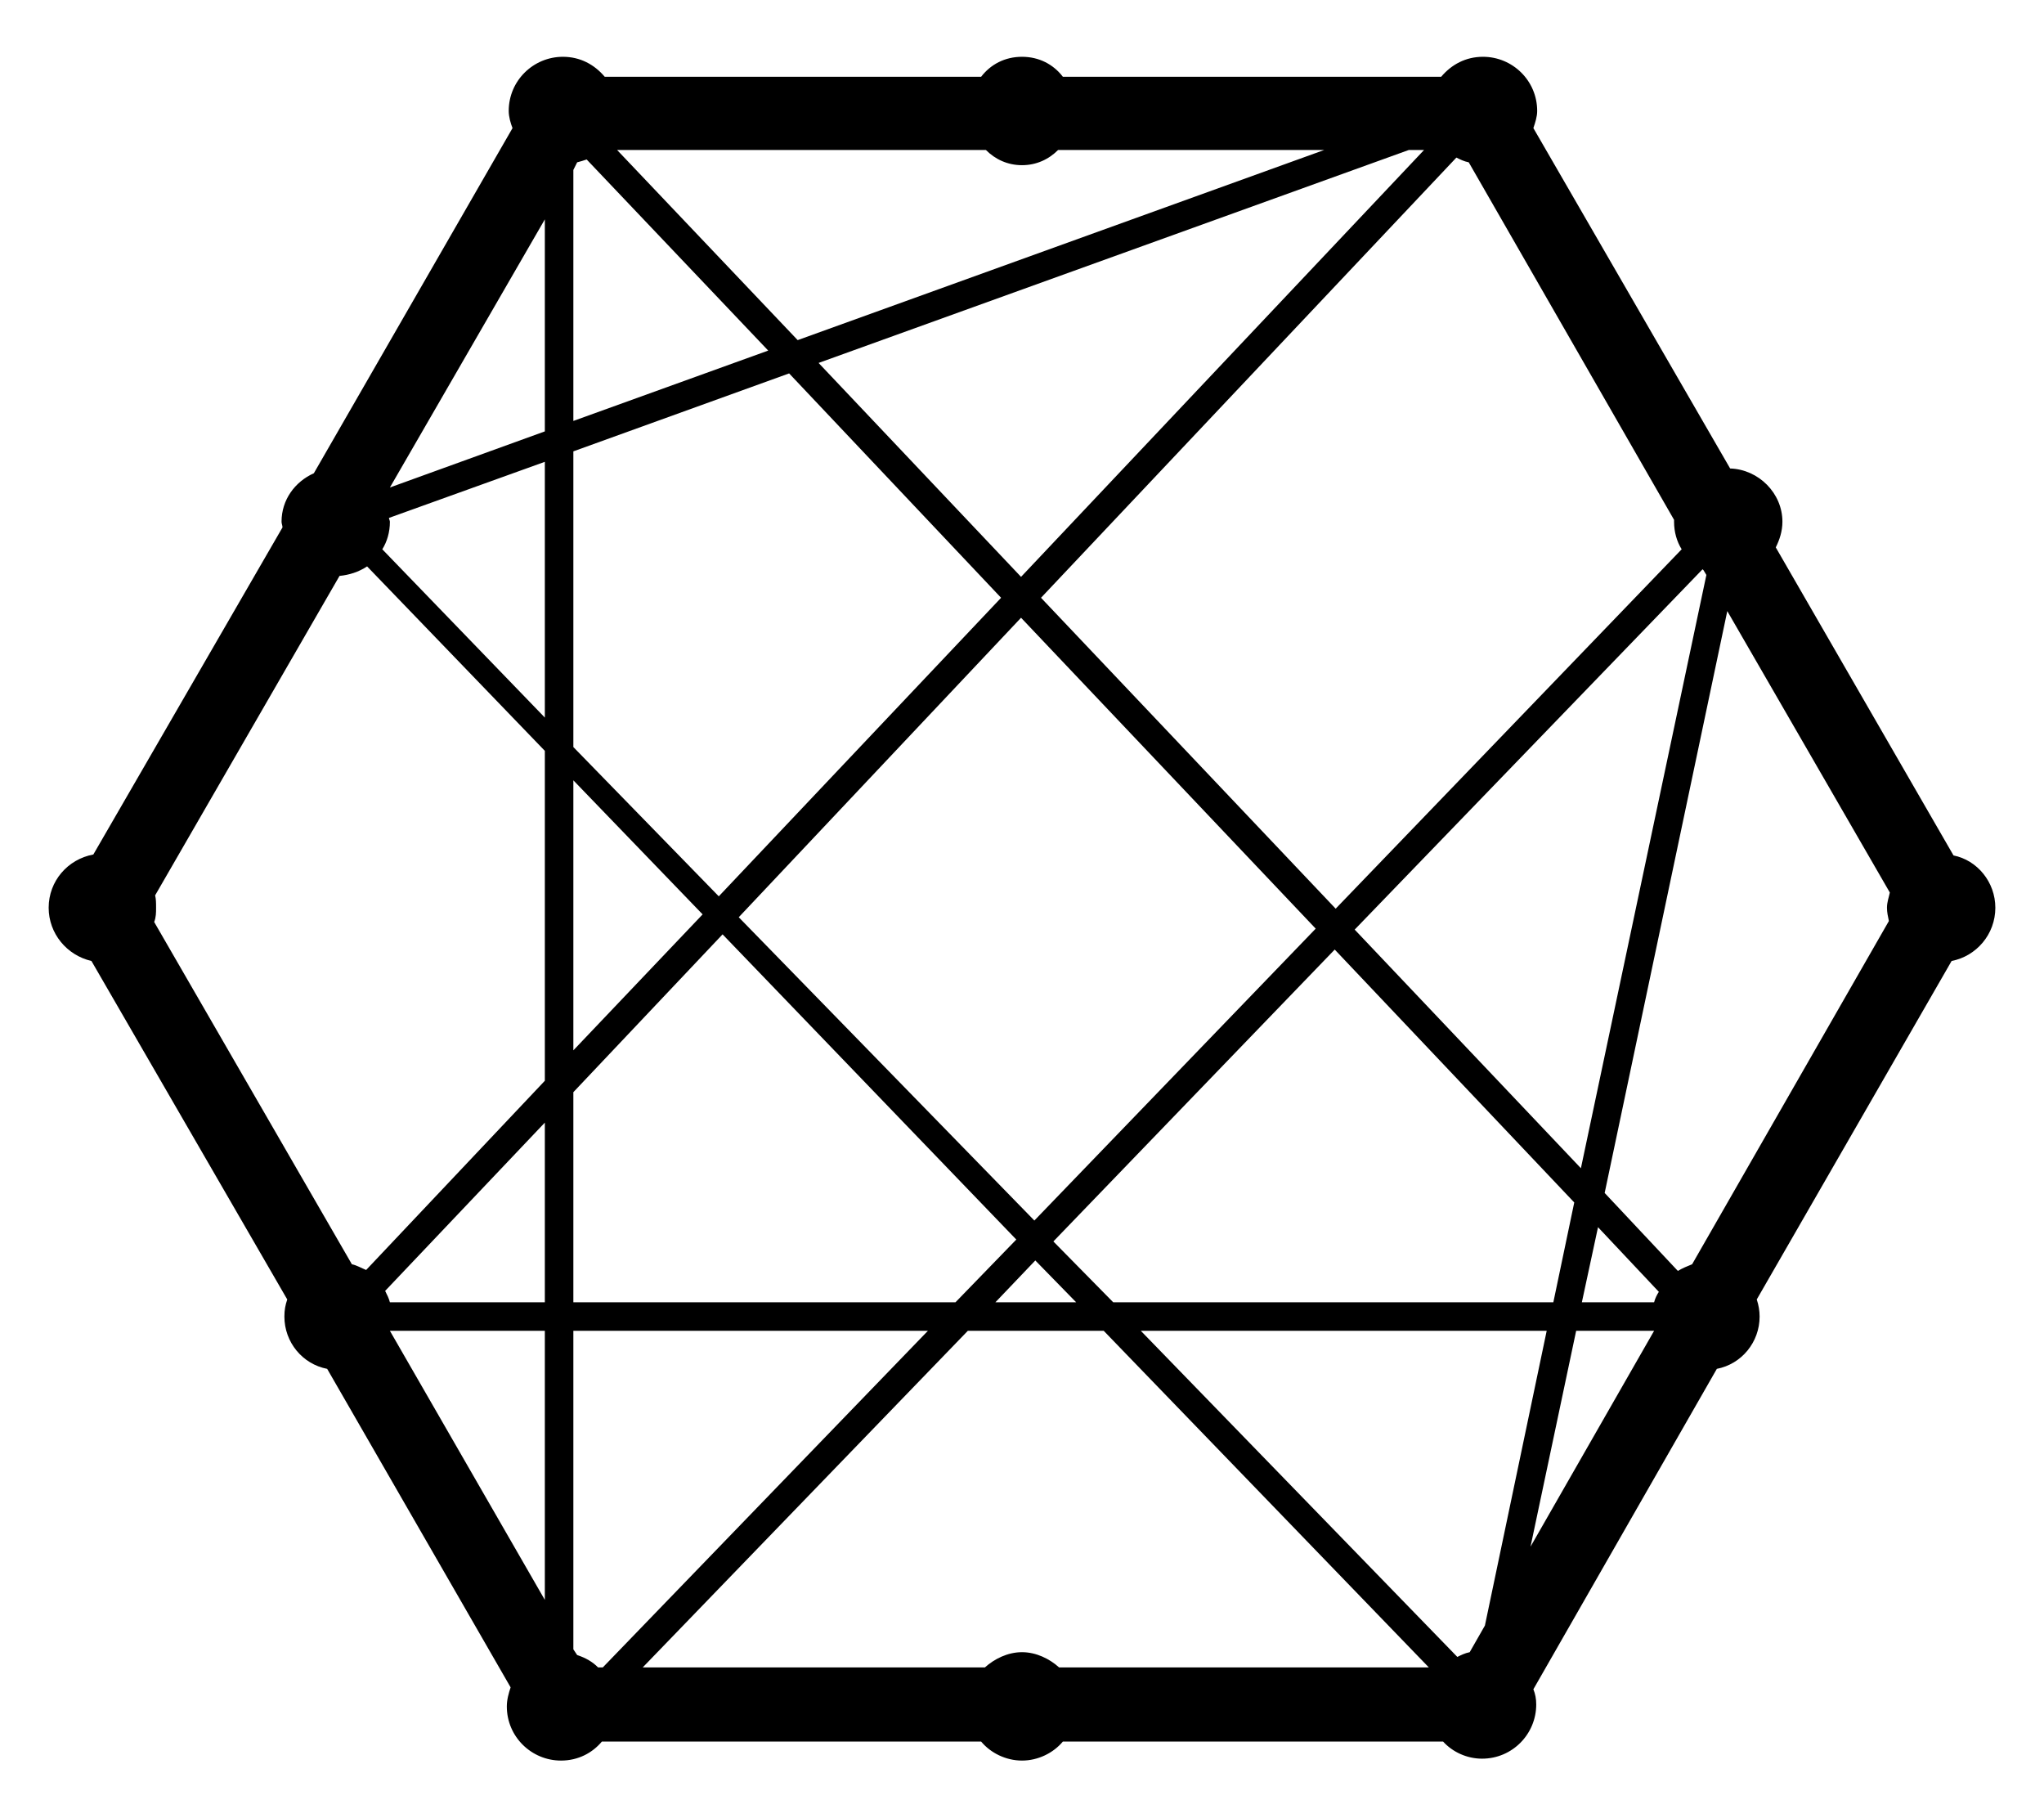
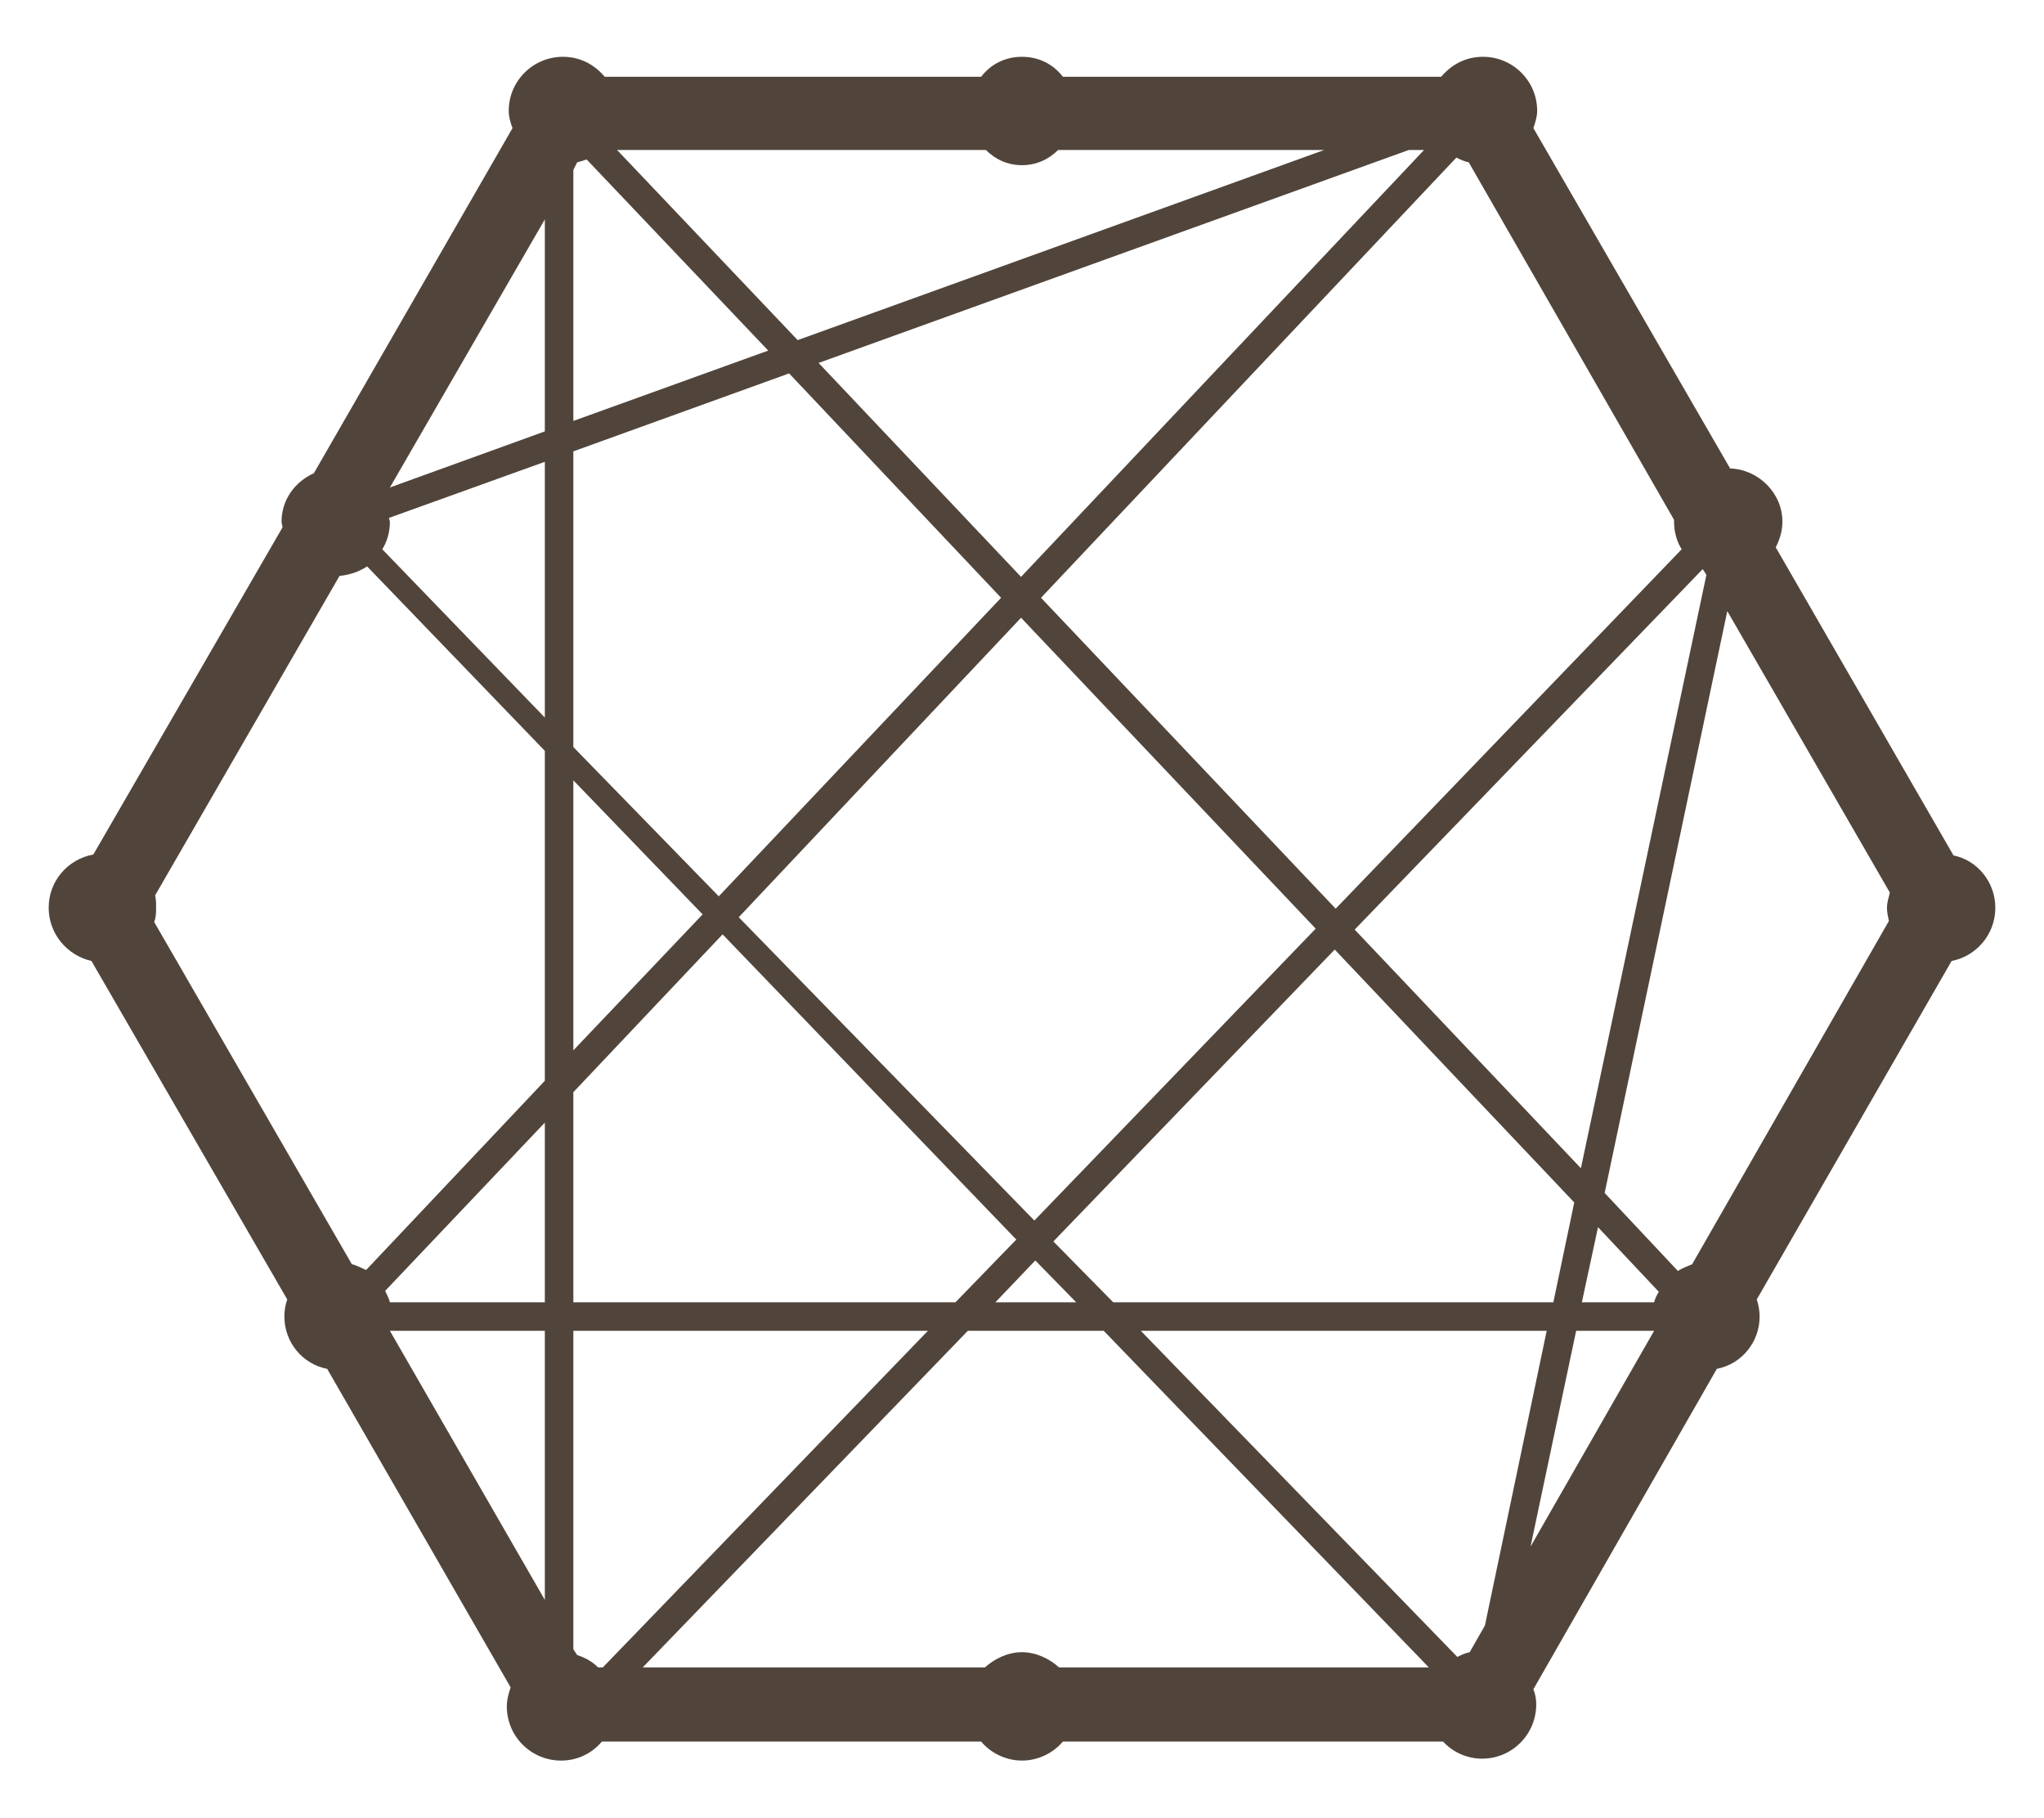
<svg xmlns="http://www.w3.org/2000/svg" aria-hidden="true" data-prefix="fab" data-icon="connectdevelop" class="svg-inline--fa fa-connectdevelop fa-w-18" role="img" viewBox="0 0 576 512">
-   <path fill="currentColor" d="M550.5 241l-50.089-86.786c1.071-2.142 1.875-4.553 1.875-7.232 0-8.036-6.696-14.733-14.732-15.001l-55.447-95.893c.536-1.607 1.071-3.214 1.071-4.821 0-8.571-6.964-15.268-15.268-15.268-4.821 0-8.839 2.143-11.786 5.625H299.518C296.839 18.143 292.821 16 288 16s-8.839 2.143-11.518 5.625H170.411C167.464 18.143 163.447 16 158.625 16c-8.303 0-15.268 6.696-15.268 15.268 0 1.607.536 3.482 1.072 4.821l-55.983 97.233c-5.356 2.41-9.107 7.5-9.107 13.661 0 .535.268 1.071.268 1.607l-53.304 92.143c-7.232 1.339-12.59 7.5-12.59 15 0 7.232 5.089 13.393 12.054 15l55.179 95.358c-.536 1.607-.804 2.946-.804 4.821 0 7.232 5.089 13.393 12.054 14.732l51.697 89.732c-.536 1.607-1.071 3.482-1.071 5.357 0 8.571 6.964 15.268 15.268 15.268 4.821 0 8.839-2.143 11.518-5.357h106.875C279.161 493.857 283.447 496 288 496s8.839-2.143 11.518-5.357h107.143c2.678 2.946 6.696 4.821 10.982 4.821 8.571 0 15.268-6.964 15.268-15.268 0-1.607-.267-2.946-.803-4.285l51.697-90.268c6.964-1.339 12.054-7.5 12.054-14.732 0-1.607-.268-3.214-.804-4.821l54.911-95.358c6.964-1.339 12.322-7.5 12.322-15-.002-7.232-5.092-13.393-11.788-14.732zM153.535 450.732l-43.66-75.803h43.66v75.803zm0-83.839h-43.66c-.268-1.071-.804-2.142-1.339-3.214l44.999-47.41v50.624zm0-62.411l-50.357 53.304c-1.339-.536-2.679-1.34-4.018-1.607L43.447 259.75c.535-1.339.535-2.679.535-4.018s0-2.41-.268-3.482l51.965-90c2.679-.268 5.357-1.072 7.768-2.679l50.089 51.965v92.946zm0-102.322l-45.803-47.41c1.339-2.143 2.143-4.821 2.143-7.767 0-.268-.268-.804-.268-1.072l43.928-15.804v72.053zm0-80.625l-43.66 15.804 43.66-75.536v59.732zm326.519 39.108l.804 1.339L445.5 329.125l-63.75-67.232 98.036-101.518.268.268zM291.75 355.107l11.518 11.786H280.5l11.25-11.786zm-.268-11.25l-83.303-85.446 79.553-84.375 83.036 87.589-79.286 82.232zm5.357 5.893l79.286-82.232 67.5 71.25-5.892 28.125H313.714l-16.875-17.143zM410.411 44.393c1.071.536 2.142 1.072 3.482 1.34l57.857 100.714v.536c0 2.946.803 5.624 2.143 7.767L376.393 256l-83.035-87.589L410.411 44.393zm-9.107-2.143L287.732 162.518l-57.054-60.268 166.339-60h4.287zm-123.483 0c2.678 2.678 6.16 4.285 10.179 4.285s7.5-1.607 10.179-4.285h75L224.786 95.821 173.893 42.25h103.928zm-116.249 5.625l1.071-2.142a33.834 33.834 0 0 0 2.679-.804l51.161 53.84-54.911 19.821V47.875zm0 79.286l60.803-21.964 59.732 63.214-79.553 84.107-40.982-42.053v-83.304zm0 92.678L198 257.607l-36.428 38.304v-76.072zm0 87.858l42.053-44.464 82.768 85.982-17.143 17.678H161.572v-59.196zm6.964 162.053c-1.607-1.607-3.482-2.678-5.893-3.482l-1.071-1.607v-89.732h99.91l-91.607 94.821h-1.339zm129.911 0c-2.679-2.41-6.428-4.285-10.447-4.285s-7.767 1.875-10.447 4.285h-96.429l91.607-94.821h38.304l91.607 94.821H298.447zm120-11.786l-4.286 7.5c-1.339.268-2.41.803-3.482 1.339l-89.196-91.875h114.376l-17.412 83.036zm12.856-22.232l12.858-60.803h21.964l-34.822 60.803zm34.822-68.839h-20.357l4.553-21.16 17.143 18.214c-.535.803-1.071 1.874-1.339 2.946zm66.161-107.411l-55.447 96.697c-1.339.535-2.679 1.071-4.018 1.874l-20.625-21.964 34.554-163.928 45.803 79.286c-.267 1.339-.803 2.678-.803 4.285 0 1.339.268 2.411.536 3.75z" />
+   <path fill="rgba(51, 37, 25, 0.85)" d="M550.5 241l-50.089-86.786c1.071-2.142 1.875-4.553 1.875-7.232 0-8.036-6.696-14.733-14.732-15.001l-55.447-95.893c.536-1.607 1.071-3.214 1.071-4.821 0-8.571-6.964-15.268-15.268-15.268-4.821 0-8.839 2.143-11.786 5.625H299.518C296.839 18.143 292.821 16 288 16s-8.839 2.143-11.518 5.625H170.411C167.464 18.143 163.447 16 158.625 16c-8.303 0-15.268 6.696-15.268 15.268 0 1.607.536 3.482 1.072 4.821l-55.983 97.233c-5.356 2.41-9.107 7.5-9.107 13.661 0 .535.268 1.071.268 1.607l-53.304 92.143c-7.232 1.339-12.59 7.5-12.59 15 0 7.232 5.089 13.393 12.054 15l55.179 95.358c-.536 1.607-.804 2.946-.804 4.821 0 7.232 5.089 13.393 12.054 14.732l51.697 89.732c-.536 1.607-1.071 3.482-1.071 5.357 0 8.571 6.964 15.268 15.268 15.268 4.821 0 8.839-2.143 11.518-5.357h106.875C279.161 493.857 283.447 496 288 496s8.839-2.143 11.518-5.357h107.143c2.678 2.946 6.696 4.821 10.982 4.821 8.571 0 15.268-6.964 15.268-15.268 0-1.607-.267-2.946-.803-4.285l51.697-90.268c6.964-1.339 12.054-7.5 12.054-14.732 0-1.607-.268-3.214-.804-4.821l54.911-95.358c6.964-1.339 12.322-7.5 12.322-15-.002-7.232-5.092-13.393-11.788-14.732zM153.535 450.732l-43.66-75.803h43.66v75.803zm0-83.839h-43.66c-.268-1.071-.804-2.142-1.339-3.214l44.999-47.41v50.624zm0-62.411l-50.357 53.304c-1.339-.536-2.679-1.34-4.018-1.607L43.447 259.75c.535-1.339.535-2.679.535-4.018s0-2.41-.268-3.482l51.965-90c2.679-.268 5.357-1.072 7.768-2.679l50.089 51.965v92.946zm0-102.322l-45.803-47.41c1.339-2.143 2.143-4.821 2.143-7.767 0-.268-.268-.804-.268-1.072l43.928-15.804v72.053zm0-80.625l-43.66 15.804 43.66-75.536v59.732zm326.519 39.108l.804 1.339L445.5 329.125l-63.75-67.232 98.036-101.518.268.268zM291.75 355.107l11.518 11.786H280.5l11.25-11.786zm-.268-11.25l-83.303-85.446 79.553-84.375 83.036 87.589-79.286 82.232zm5.357 5.893l79.286-82.232 67.5 71.25-5.892 28.125H313.714l-16.875-17.143zM410.411 44.393c1.071.536 2.142 1.072 3.482 1.34l57.857 100.714v.536c0 2.946.803 5.624 2.143 7.767L376.393 256l-83.035-87.589L410.411 44.393zm-9.107-2.143L287.732 162.518l-57.054-60.268 166.339-60h4.287zm-123.483 0c2.678 2.678 6.16 4.285 10.179 4.285s7.5-1.607 10.179-4.285h75L224.786 95.821 173.893 42.25h103.928zm-116.249 5.625l1.071-2.142a33.834 33.834 0 0 0 2.679-.804l51.161 53.84-54.911 19.821V47.875zm0 79.286l60.803-21.964 59.732 63.214-79.553 84.107-40.982-42.053v-83.304zm0 92.678L198 257.607l-36.428 38.304v-76.072zm0 87.858l42.053-44.464 82.768 85.982-17.143 17.678H161.572v-59.196zm6.964 162.053c-1.607-1.607-3.482-2.678-5.893-3.482l-1.071-1.607v-89.732h99.91l-91.607 94.821h-1.339zm129.911 0c-2.679-2.41-6.428-4.285-10.447-4.285s-7.767 1.875-10.447 4.285h-96.429l91.607-94.821h38.304l91.607 94.821H298.447zm120-11.786l-4.286 7.5c-1.339.268-2.41.803-3.482 1.339l-89.196-91.875h114.376l-17.412 83.036zm12.856-22.232l12.858-60.803h21.964l-34.822 60.803zm34.822-68.839h-20.357l4.553-21.16 17.143 18.214c-.535.803-1.071 1.874-1.339 2.946zm66.161-107.411l-55.447 96.697c-1.339.535-2.679 1.071-4.018 1.874l-20.625-21.964 34.554-163.928 45.803 79.286c-.267 1.339-.803 2.678-.803 4.285 0 1.339.268 2.411.536 3.75z" />
</svg>
